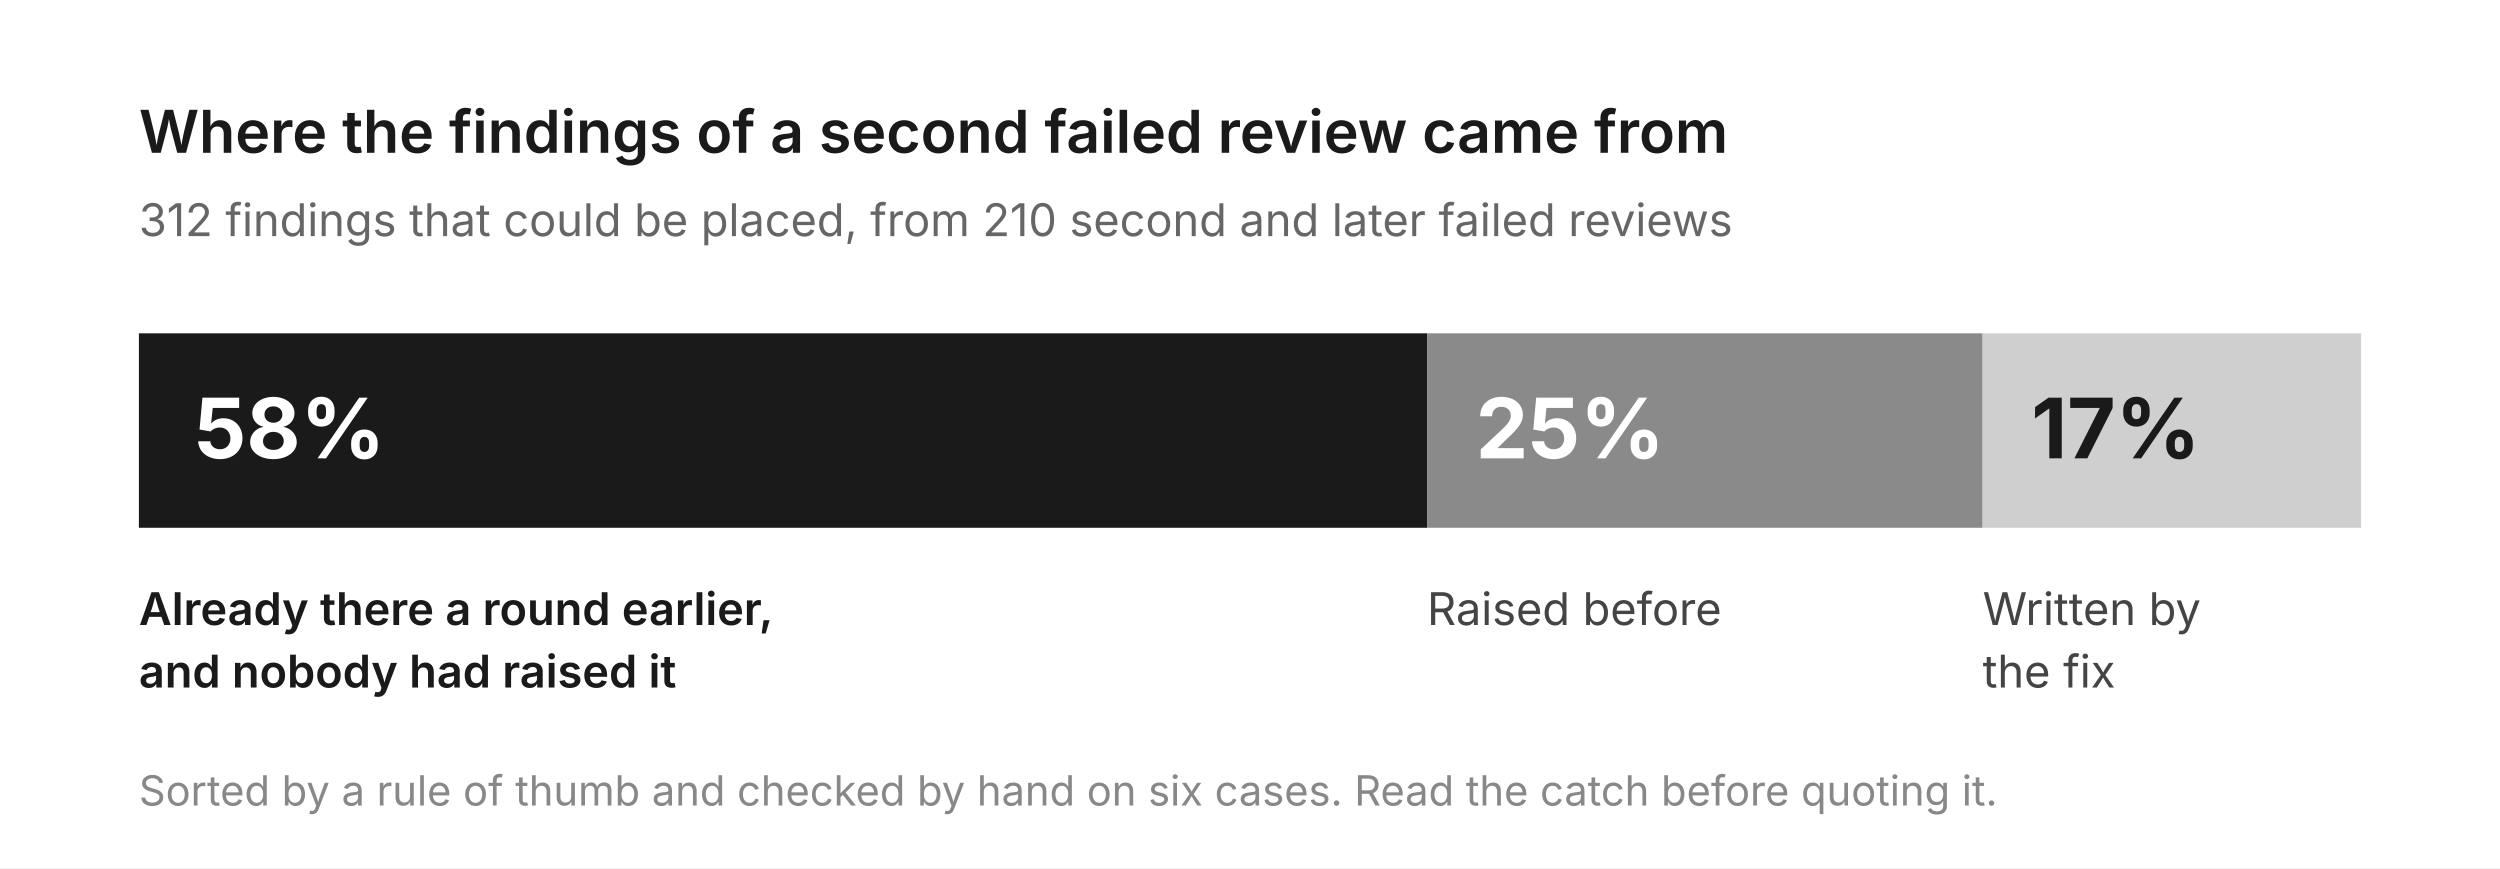
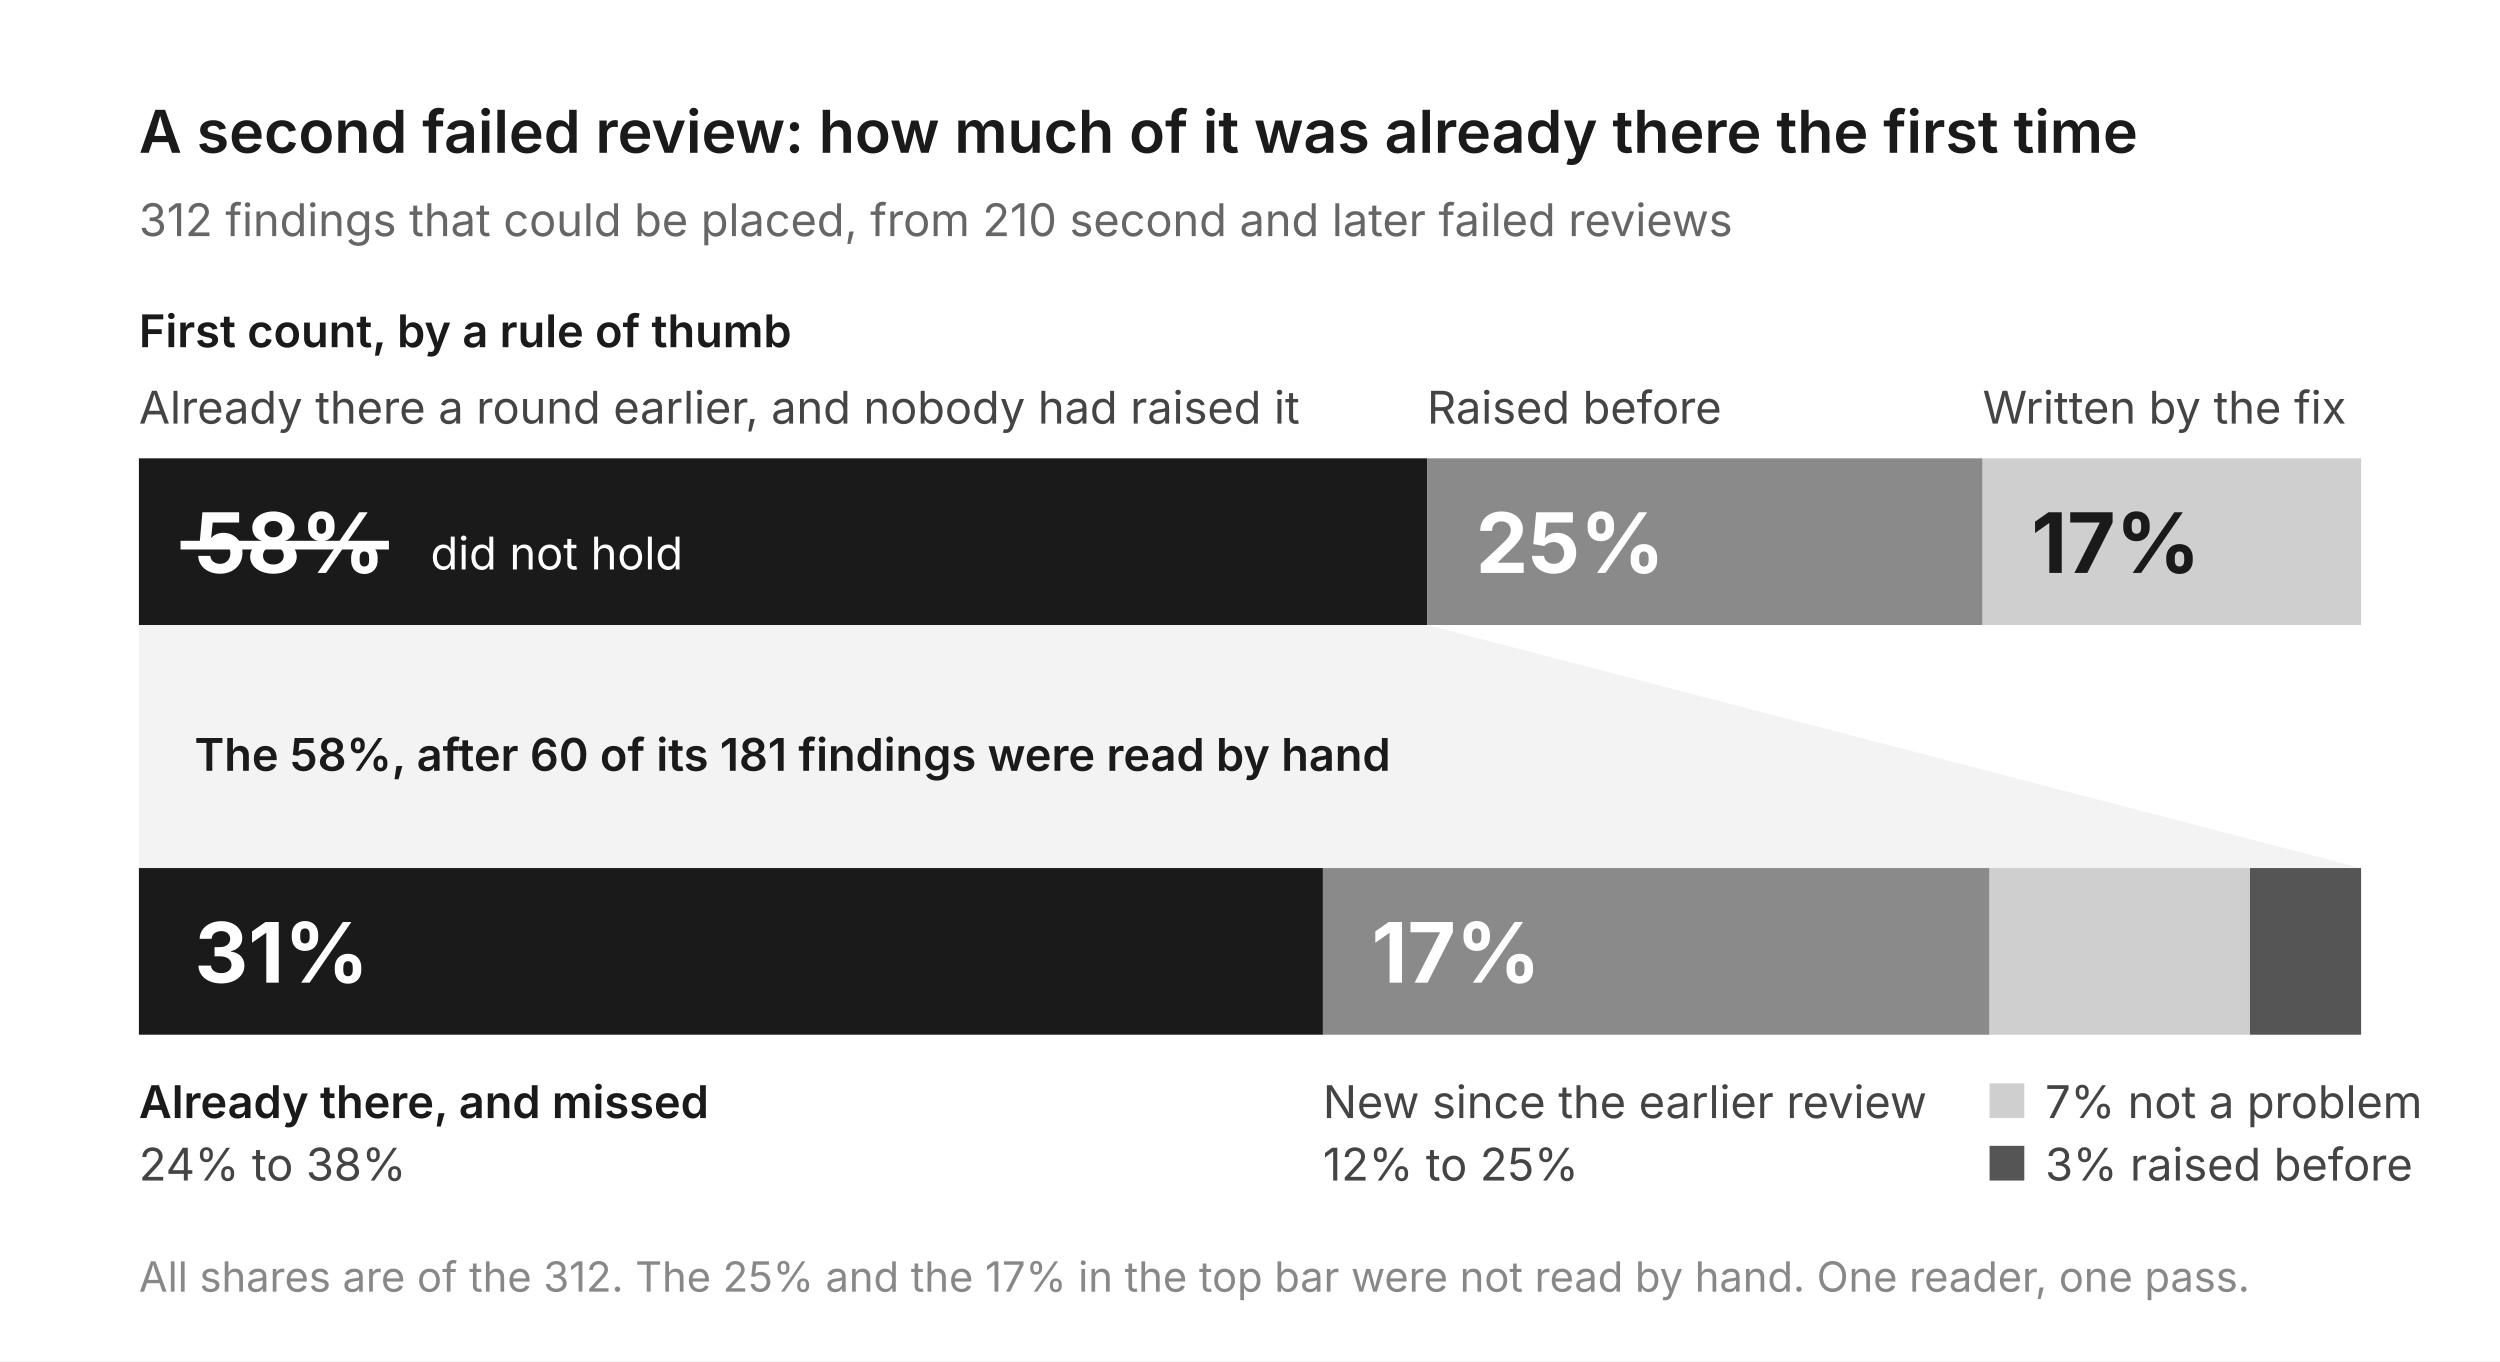
- <svg xmlns="http://www.w3.org/2000/svg" viewBox="0 0 720 250" width="720" height="250" role="img" aria-label="Where 312 findings in second and later failed reviews came from: 58% were already there and not raised, 25% were raised before, 17% were written by the fix.">
-   <rect width="720" height="250" fill="#ffffff" />
-   <text x="40" y="44" font-family="system-ui, -apple-system, Segoe UI, sans-serif" font-size="17" font-weight="600" fill="#1a1a1a">Where the findings of a second failed review came from</text>
+ <svg xmlns="http://www.w3.org/2000/svg" viewBox="0 0 720 392" width="720" height="392" role="img" aria-labelledby="t d">
+   <rect width="720" height="392" fill="#ffffff" />
+   <text x="40" y="44" font-family="system-ui, -apple-system, Segoe UI, sans-serif" font-size="17" font-weight="600" fill="#1a1a1a">A second failed review: how much of it was already there the first time</text>
  <text x="40" y="68" font-family="system-ui, -apple-system, Segoe UI, sans-serif" font-size="13" fill="#666666">312 findings that could be placed, from 210 second and later failed reviews</text>
-   <rect x="40" y="96" width="371" height="56" fill="#1a1a1a" />
-   <rect x="411" y="96" width="160" height="56" fill="#8a8a8a" />
-   <rect x="571" y="96" width="109" height="56" fill="#cfcfcf" />
-   <text x="56" y="132" font-family="system-ui, -apple-system, Segoe UI, sans-serif" font-size="24" font-weight="700" fill="#ffffff">58%</text>
-   <text x="425" y="132" font-family="system-ui, -apple-system, Segoe UI, sans-serif" font-size="24" font-weight="700" fill="#ffffff">25%</text>
-   <text x="585" y="132" font-family="system-ui, -apple-system, Segoe UI, sans-serif" font-size="24" font-weight="700" fill="#1a1a1a">17%</text>
-   <text x="40" y="180" font-family="system-ui, -apple-system, Segoe UI, sans-serif" font-size="13" font-weight="600" fill="#1a1a1a">Already there a round earlier,</text>
-   <text x="40" y="198" font-family="system-ui, -apple-system, Segoe UI, sans-serif" font-size="13" font-weight="600" fill="#1a1a1a">and nobody had raised it</text>
-   <text x="411" y="180" font-family="system-ui, -apple-system, Segoe UI, sans-serif" font-size="13" fill="#444444">Raised before</text>
-   <text x="571" y="180" font-family="system-ui, -apple-system, Segoe UI, sans-serif" font-size="13" fill="#444444">Written by</text>
-   <text x="571" y="198" font-family="system-ui, -apple-system, Segoe UI, sans-serif" font-size="13" fill="#444444">the fix</text>
-   <text x="40" y="232" font-family="system-ui, -apple-system, Segoe UI, sans-serif" font-size="12" fill="#888888">Sorted by a rule of thumb and checked by hand on six cases. Read the catch before quoting it.</text>
+   <text x="40" y="100" font-family="system-ui, -apple-system, Segoe UI, sans-serif" font-size="13" font-weight="600" fill="#1a1a1a">First count, by a rule of thumb</text>
+   <text x="40" y="122" font-family="system-ui, -apple-system, Segoe UI, sans-serif" font-size="13" fill="#444444">Already there a round earlier, and nobody had raised it</text>
+   <text x="411" y="122" font-family="system-ui, -apple-system, Segoe UI, sans-serif" font-size="13" fill="#444444">Raised before</text>
+   <text x="571" y="122" font-family="system-ui, -apple-system, Segoe UI, sans-serif" font-size="13" fill="#444444">Written by the fix</text>
+   <rect x="40" y="132" width="371" height="48" fill="#1a1a1a" />
+   <rect x="411" y="132" width="160" height="48" fill="#8a8a8a" />
+   <rect x="571" y="132" width="109" height="48" fill="#cfcfcf" />
+   <text x="56" y="165" font-family="system-ui, -apple-system, Segoe UI, sans-serif" font-size="24" font-weight="700" fill="#ffffff">58%</text>
+   <line x1="52" y1="157" x2="112" y2="157" stroke="#ffffff" stroke-width="2.5" />
+   <text x="124" y="164" font-family="system-ui, -apple-system, Segoe UI, sans-serif" font-size="13" fill="#ffffff">did not hold</text>
+   <text x="425" y="165" font-family="system-ui, -apple-system, Segoe UI, sans-serif" font-size="24" font-weight="700" fill="#ffffff">25%</text>
+   <text x="585" y="165" font-family="system-ui, -apple-system, Segoe UI, sans-serif" font-size="24" font-weight="700" fill="#1a1a1a">17%</text>
+   <polygon points="40,180 411,180 680,250 40,250" fill="#f3f3f3" />
+   <text x="56" y="222" font-family="system-ui, -apple-system, Segoe UI, sans-serif" font-size="13" font-weight="600" fill="#1a1a1a">The 58%, after 60 of its 181 findings were read by hand</text>
+   <rect x="40" y="250" width="341" height="48" fill="#1a1a1a" />
+   <rect x="381" y="250" width="192" height="48" fill="#8a8a8a" />
+   <rect x="573" y="250" width="75" height="48" fill="#cfcfcf" />
+   <rect x="648" y="250" width="32" height="48" fill="#555555" />
+   <text x="56" y="283" font-family="system-ui, -apple-system, Segoe UI, sans-serif" font-size="24" font-weight="700" fill="#ffffff">31%</text>
+   <text x="395" y="283" font-family="system-ui, -apple-system, Segoe UI, sans-serif" font-size="24" font-weight="700" fill="#ffffff">17%</text>
+   <text x="40" y="322" font-family="system-ui, -apple-system, Segoe UI, sans-serif" font-size="13" font-weight="600" fill="#1a1a1a">Already there, and missed</text>
+   <text x="40" y="340" font-family="system-ui, -apple-system, Segoe UI, sans-serif" font-size="13" fill="#444444">24% to 38%</text>
+   <text x="381" y="322" font-family="system-ui, -apple-system, Segoe UI, sans-serif" font-size="13" fill="#444444">New since the earlier review</text>
+   <text x="381" y="340" font-family="system-ui, -apple-system, Segoe UI, sans-serif" font-size="13" fill="#444444">12% to 25%</text>
+   <rect x="573" y="312" width="10" height="10" fill="#cfcfcf" />
+   <text x="589" y="322" font-family="system-ui, -apple-system, Segoe UI, sans-serif" font-size="13" fill="#444444">7% not a problem</text>
+   <rect x="573" y="330" width="10" height="10" fill="#555555" />
+   <text x="589" y="340" font-family="system-ui, -apple-system, Segoe UI, sans-serif" font-size="13" fill="#444444">3% raised before</text>
+   <text x="40" y="372" font-family="system-ui, -apple-system, Segoe UI, sans-serif" font-size="12" fill="#888888">All shares are of the 312. The 25% and the 17% in the top bar were not read by hand. One reader, one pass.</text>
</svg>
